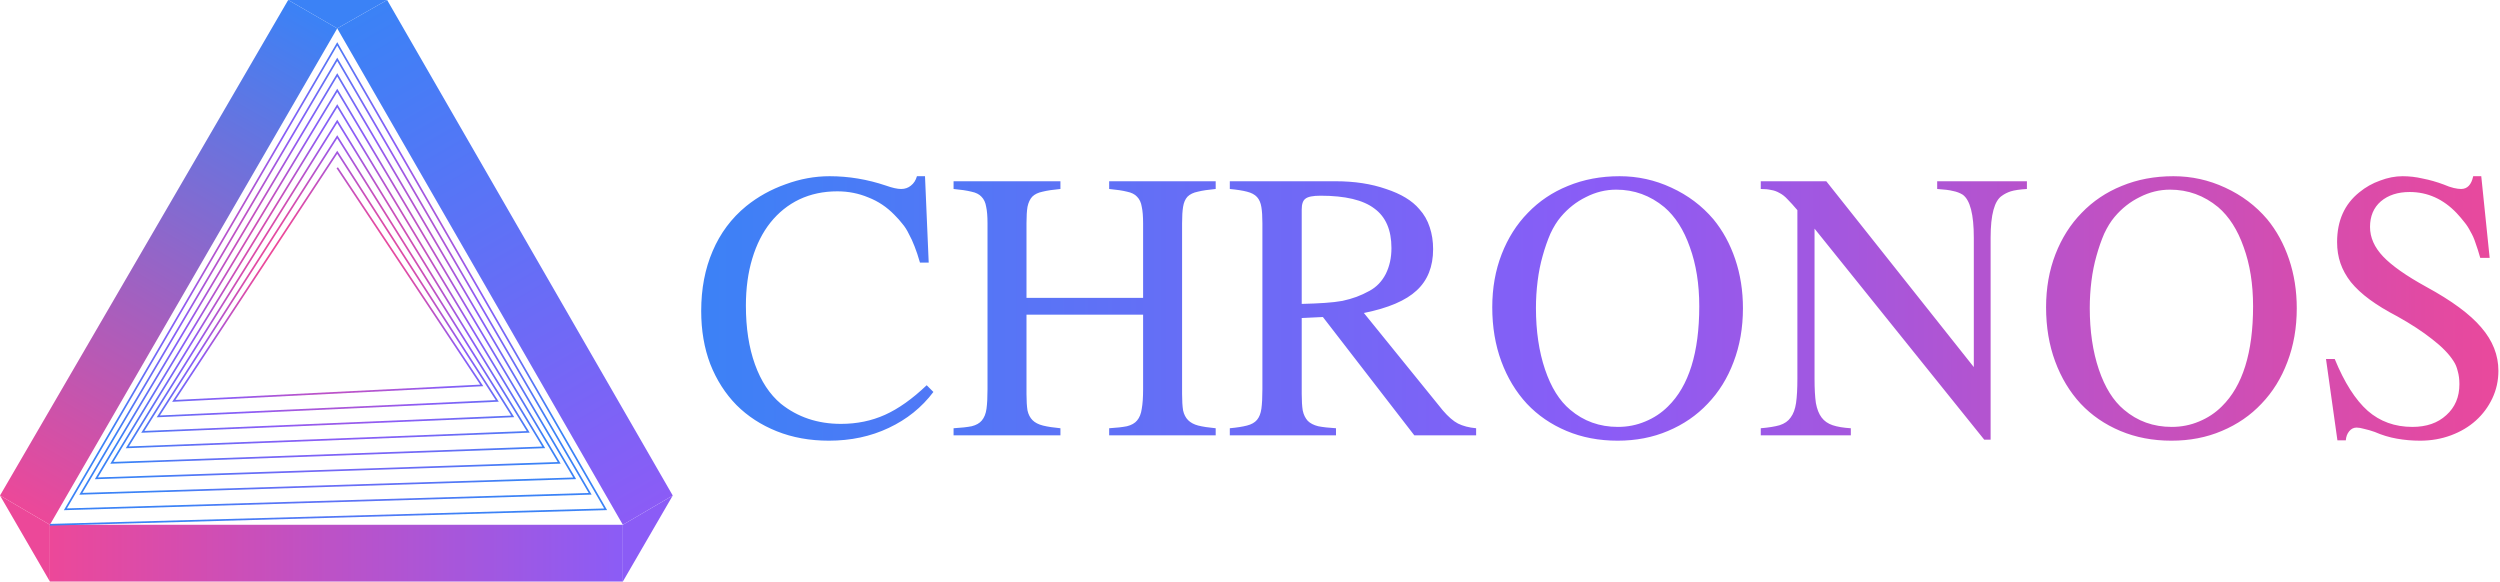
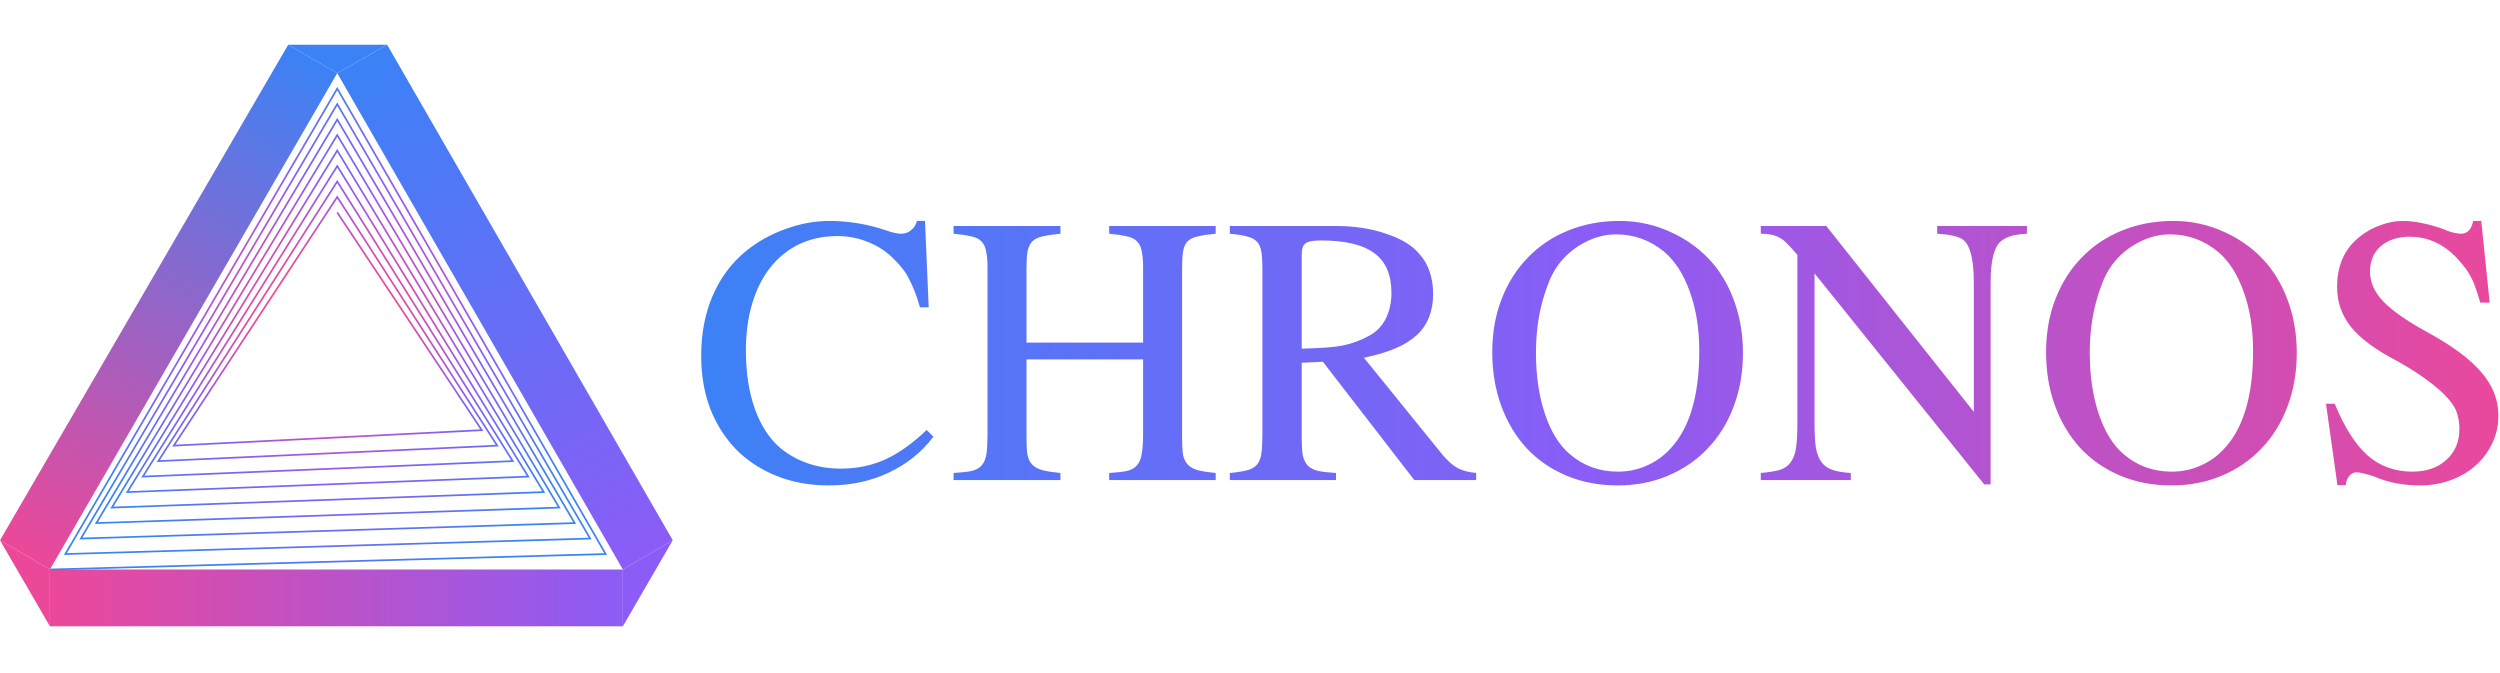
- <svg xmlns="http://www.w3.org/2000/svg" width="1453" height="338" viewBox="0 0 1453 338" fill="none">
-   <path d="M196 16.5L225 0L391 288L362 305L196 16.5Z" fill="url(#paint0_linear_0_1)" />
-   <path d="M196 16.5L167.5 0H225L196 16.5Z" fill="#3B82F6" />
-   <path d="M362 305L391 288L362 338V305Z" fill="#8B5CF6" />
-   <path d="M29 305L0 288L29 338V305Z" fill="#EC4899" />
-   <path d="M362 338V305H29V338H362Z" fill="url(#paint1_linear_0_1)" />
-   <path d="M29 305L0 288L167.5 0L196 16.5L29 305Z" fill="url(#paint2_linear_0_1)" />
-   <path d="M29 305L352 296L196 25.5L38 296L343 287L196 34.5L47 287L334 278L196 43.5L56 278L325 269L196 52.5L65 269L316 260L196 61.5L74 260L307 251L196 70.5L83 251L298 242L196 79.5L92 242L289 233L196 88.5L101 233L280 224L196 97.5" stroke="url(#paint3_angular_0_1)" />
-   <path d="M534.684 152.609C533.642 148.964 532.6 145.839 531.559 143.234C530.517 140.5 529.41 138.091 528.238 136.008C527.197 133.794 525.96 131.841 524.527 130.148C523.225 128.456 521.663 126.698 519.84 124.875C515.413 120.318 510.335 116.932 504.605 114.719C499.007 112.375 493.017 111.203 486.637 111.203C478.564 111.203 471.207 112.766 464.566 115.891C458.056 119.016 452.457 123.508 447.77 129.367C443.212 135.096 439.697 142.062 437.223 150.266C434.749 158.469 433.512 167.583 433.512 177.609C433.512 190.63 435.27 202.023 438.785 211.789C442.301 221.555 447.314 229.172 453.824 234.641C463.59 242.453 475.243 246.359 488.785 246.359C498.03 246.359 506.559 244.602 514.371 241.086C522.184 237.57 530.257 231.841 538.59 223.898L542.496 227.805C535.725 236.789 527.066 243.755 516.52 248.703C506.103 253.651 494.514 256.125 481.754 256.125C470.686 256.125 460.595 254.302 451.48 250.656C442.366 247.01 434.553 241.932 428.043 235.422C421.533 228.781 416.454 220.839 412.809 211.594C409.293 202.349 407.535 192.062 407.535 180.734C407.535 167.844 409.749 156.255 414.176 145.969C418.603 135.552 425.113 126.828 433.707 119.797C440.478 114.328 448.095 110.096 456.559 107.102C465.022 103.977 473.551 102.414 482.145 102.414C493.212 102.414 504.15 104.237 514.957 107.883C518.603 109.185 521.533 109.836 523.746 109.836C525.96 109.836 527.848 109.185 529.41 107.883C531.103 106.581 532.275 104.758 532.926 102.414H537.613L539.762 152.609H534.684ZM664.371 173.117V129.758C664.371 125.721 664.111 122.531 663.59 120.188C663.199 117.714 662.288 115.76 660.855 114.328C659.553 112.896 657.6 111.919 654.996 111.398C652.392 110.747 648.941 110.227 644.645 109.836V105.344H706.559V109.836C702.262 110.227 698.811 110.747 696.207 111.398C693.603 111.919 691.585 112.896 690.152 114.328C688.85 115.76 688.004 117.714 687.613 120.188C687.223 122.531 687.027 125.721 687.027 129.758V228.977C687.027 232.883 687.223 236.073 687.613 238.547C688.134 240.891 689.111 242.779 690.543 244.211C691.975 245.643 693.928 246.685 696.402 247.336C699.007 247.987 702.392 248.508 706.559 248.898V253H644.645V248.898C648.941 248.638 652.392 248.247 654.996 247.727C657.6 247.076 659.553 245.969 660.855 244.406C662.288 242.714 663.199 240.435 663.59 237.57C664.111 234.706 664.371 230.93 664.371 226.242V182.883H596.598V228.977C596.598 232.883 596.793 236.073 597.184 238.547C597.704 240.891 598.681 242.779 600.113 244.211C601.546 245.643 603.564 246.685 606.168 247.336C608.772 247.987 612.158 248.508 616.324 248.898V253H554.215V248.898C558.642 248.638 562.158 248.247 564.762 247.727C567.366 247.076 569.319 245.969 570.621 244.406C572.053 242.714 572.965 240.435 573.355 237.57C573.746 234.706 573.941 230.93 573.941 226.242V129.758C573.941 125.721 573.681 122.531 573.16 120.188C572.77 117.714 571.858 115.76 570.426 114.328C569.124 112.896 567.171 111.919 564.566 111.398C561.962 110.747 558.512 110.227 554.215 109.836V105.344H616.324V109.836C612.027 110.227 608.577 110.747 605.973 111.398C603.368 111.919 601.35 112.896 599.918 114.328C598.616 115.76 597.704 117.714 597.184 120.188C596.793 122.531 596.598 125.721 596.598 129.758V173.117H664.371ZM857.926 253H821.988L768.863 184.25L756.559 184.836V228.977C756.559 232.883 756.754 236.073 757.145 238.547C757.665 241.021 758.642 243.039 760.074 244.602C761.507 246.034 763.525 247.076 766.129 247.727C768.733 248.247 772.184 248.638 776.48 248.898V253H714.762V248.898C718.928 248.508 722.249 247.987 724.723 247.336C727.327 246.685 729.28 245.578 730.582 244.016C731.884 242.453 732.73 240.305 733.121 237.57C733.512 234.706 733.707 230.93 733.707 226.242V129.758C733.707 125.852 733.512 122.727 733.121 120.383C732.73 117.909 731.884 115.956 730.582 114.523C729.28 113.091 727.327 112.049 724.723 111.398C722.249 110.747 718.928 110.227 714.762 109.836V105.344H776.285C787.223 105.344 796.988 106.841 805.582 109.836C814.306 112.701 820.751 116.607 824.918 121.555C827.652 124.549 829.671 128.065 830.973 132.102C832.275 136.008 832.926 140.24 832.926 144.797C832.926 154.953 829.736 162.961 823.355 168.82C817.105 174.68 806.884 179.042 792.691 181.906L838.59 238.547C841.715 242.193 844.645 244.732 847.379 246.164C850.243 247.596 853.759 248.508 857.926 248.898V253ZM756.559 176.633C761.767 176.503 766.259 176.307 770.035 176.047C773.941 175.786 777.327 175.396 780.191 174.875C783.186 174.224 785.921 173.443 788.395 172.531C790.868 171.62 793.408 170.448 796.012 169.016C800.048 166.802 803.173 163.547 805.387 159.25C807.6 154.823 808.707 149.81 808.707 144.211C808.707 133.664 805.387 125.982 798.746 121.164C792.236 116.216 781.819 113.742 767.496 113.742C763.069 113.742 760.139 114.328 758.707 115.5C757.275 116.542 756.559 118.625 756.559 121.75V176.633ZM941.324 102.414C951.871 102.414 961.897 104.628 971.402 109.055C981.038 113.482 989.176 119.602 995.816 127.414C1001.29 134.055 1005.52 141.802 1008.51 150.656C1011.51 159.51 1013 169.016 1013 179.172C1013 190.5 1011.18 200.917 1007.54 210.422C1004.02 219.797 999.007 227.87 992.496 234.641C986.116 241.411 978.434 246.685 969.449 250.461C960.595 254.237 950.829 256.125 940.152 256.125C929.345 256.125 919.449 254.237 910.465 250.461C901.48 246.685 893.798 241.411 887.418 234.641C881.038 227.74 876.09 219.536 872.574 210.031C869.059 200.526 867.301 190.044 867.301 178.586C867.301 167.388 869.124 157.102 872.77 147.727C876.415 138.352 881.493 130.344 888.004 123.703C894.514 116.932 902.262 111.724 911.246 108.078C920.361 104.302 930.387 102.414 941.324 102.414ZM939.371 110.227C933.251 110.227 927.392 111.659 921.793 114.523C916.194 117.258 911.311 121.099 907.145 126.047C904.931 128.651 902.913 131.906 901.09 135.812C899.397 139.719 897.9 144.016 896.598 148.703C895.296 153.26 894.319 158.143 893.668 163.352C893.017 168.56 892.691 173.768 892.691 178.977C892.691 192.388 894.449 204.302 897.965 214.719C901.48 225.135 906.363 232.948 912.613 238.156C920.426 244.797 929.671 248.117 940.348 248.117C945.947 248.117 951.22 247.076 956.168 244.992C961.246 242.909 965.673 239.979 969.449 236.203C981.559 224.354 987.613 204.953 987.613 178C987.613 165.109 985.79 153.651 982.145 143.625C978.629 133.599 973.681 125.852 967.301 120.383C959.098 113.612 949.788 110.227 939.371 110.227ZM1153.24 255.539L1054.61 132.883V220.188C1054.61 225.917 1054.87 230.604 1055.39 234.25C1056.04 237.766 1057.14 240.565 1058.71 242.648C1060.27 244.732 1062.42 246.229 1065.15 247.141C1067.89 248.052 1071.4 248.638 1075.7 248.898V253H1023.36V248.898C1027.91 248.508 1031.56 247.922 1034.29 247.141C1037.16 246.229 1039.31 244.732 1040.74 242.648C1042.3 240.565 1043.34 237.766 1043.86 234.25C1044.38 230.604 1044.64 225.917 1044.64 220.188V122.141C1042.43 119.536 1040.54 117.453 1038.98 115.891C1037.42 114.198 1035.86 112.961 1034.29 112.18C1032.73 111.268 1031.1 110.682 1029.41 110.422C1027.72 110.031 1025.7 109.836 1023.36 109.836V105.344H1061.44L1147.18 213.352V138.156C1147.18 124.615 1145.04 116.281 1140.74 113.156C1139.05 112.115 1137.16 111.398 1135.07 111.008C1133.12 110.487 1130.06 110.096 1125.89 109.836V105.344H1178.04V109.836C1173.88 110.096 1170.75 110.552 1168.67 111.203C1166.71 111.854 1165.02 112.701 1163.59 113.742C1159.16 116.607 1156.95 124.745 1156.95 138.156V255.539H1153.24ZM1263.2 102.414C1273.75 102.414 1283.77 104.628 1293.28 109.055C1302.91 113.482 1311.05 119.602 1317.69 127.414C1323.16 134.055 1327.39 141.802 1330.39 150.656C1333.38 159.51 1334.88 169.016 1334.88 179.172C1334.88 190.5 1333.06 200.917 1329.41 210.422C1325.89 219.797 1320.88 227.87 1314.37 234.641C1307.99 241.411 1300.31 246.685 1291.32 250.461C1282.47 254.237 1272.7 256.125 1262.03 256.125C1251.22 256.125 1241.32 254.237 1232.34 250.461C1223.36 246.685 1215.67 241.411 1209.29 234.641C1202.91 227.74 1197.96 219.536 1194.45 210.031C1190.93 200.526 1189.18 190.044 1189.18 178.586C1189.18 167.388 1191 157.102 1194.64 147.727C1198.29 138.352 1203.37 130.344 1209.88 123.703C1216.39 116.932 1224.14 111.724 1233.12 108.078C1242.24 104.302 1252.26 102.414 1263.2 102.414ZM1261.25 110.227C1255.13 110.227 1249.27 111.659 1243.67 114.523C1238.07 117.258 1233.19 121.099 1229.02 126.047C1226.81 128.651 1224.79 131.906 1222.96 135.812C1221.27 139.719 1219.77 144.016 1218.47 148.703C1217.17 153.26 1216.19 158.143 1215.54 163.352C1214.89 168.56 1214.57 173.768 1214.57 178.977C1214.57 192.388 1216.32 204.302 1219.84 214.719C1223.36 225.135 1228.24 232.948 1234.49 238.156C1242.3 244.797 1251.55 248.117 1262.22 248.117C1267.82 248.117 1273.1 247.076 1278.04 244.992C1283.12 242.909 1287.55 239.979 1291.32 236.203C1303.43 224.354 1309.49 204.953 1309.49 178C1309.49 165.109 1307.67 153.651 1304.02 143.625C1300.5 133.599 1295.56 125.852 1289.18 120.383C1280.97 113.612 1271.66 110.227 1261.25 110.227ZM1446.99 149.875H1441.52C1440.61 146.62 1439.7 143.755 1438.79 141.281C1438 138.807 1437.03 136.594 1435.86 134.641C1434.81 132.557 1433.64 130.734 1432.34 129.172C1431.04 127.479 1429.54 125.721 1427.85 123.898C1420.04 115.695 1410.92 111.594 1400.5 111.594C1393.6 111.594 1388 113.417 1383.71 117.062C1379.54 120.708 1377.46 125.656 1377.46 131.906C1377.46 138.026 1380 143.755 1385.07 149.094C1390.15 154.432 1398.49 160.292 1410.07 166.672C1424.92 174.745 1435.6 182.622 1442.11 190.305C1448.75 197.987 1452.07 206.385 1452.07 215.5C1452.07 221.229 1450.89 226.568 1448.55 231.516C1446.21 236.464 1443.02 240.76 1438.98 244.406C1434.94 248.052 1430.13 250.917 1424.53 253C1418.93 255.083 1412.94 256.125 1406.56 256.125C1402 256.125 1397.51 255.734 1393.08 254.953C1388.65 254.172 1384.36 252.87 1380.19 251.047C1377.98 250.266 1375.96 249.68 1374.14 249.289C1372.31 248.768 1370.82 248.508 1369.64 248.508C1367.95 248.508 1366.52 249.224 1365.35 250.656C1364.18 252.089 1363.52 253.846 1363.39 255.93H1358.51L1351.87 208.664H1356.95C1362.55 222.336 1368.93 232.362 1376.09 238.742C1383.25 244.992 1391.91 248.117 1402.07 248.117C1410.27 248.117 1416.85 245.839 1421.79 241.281C1426.87 236.724 1429.41 230.734 1429.41 223.312C1429.41 220.448 1429.08 217.909 1428.43 215.695C1427.91 213.482 1427.13 211.594 1426.09 210.031C1423.49 205.865 1419.32 201.568 1413.59 197.141C1407.99 192.714 1401.22 188.286 1393.28 183.859C1387.03 180.604 1381.69 177.349 1377.26 174.094C1372.83 170.839 1369.19 167.453 1366.32 163.938C1363.59 160.422 1361.57 156.776 1360.27 153C1358.97 149.224 1358.32 145.122 1358.32 140.695C1358.32 128.326 1362.61 118.69 1371.21 111.789C1374.85 108.794 1378.89 106.516 1383.32 104.953C1387.74 103.26 1392.11 102.414 1396.4 102.414C1400.31 102.414 1404.21 102.87 1408.12 103.781C1412.16 104.562 1416.26 105.734 1420.43 107.297C1422.51 108.208 1424.4 108.859 1426.09 109.25C1427.78 109.641 1429.21 109.836 1430.39 109.836C1434.03 109.836 1436.38 107.362 1437.42 102.414H1442.11L1446.99 149.875Z" fill="url(#paint4_linear_0_1)" />
+ <svg xmlns="http://www.w3.org/2000/svg" width="1453" height="391" viewBox="0 0 1453 391" fill="none">
+   <path d="M196 42.5L225 26L391 314L362 331L196 42.5Z" fill="url(#paint0_linear_0_1)" />
+   <path d="M196 42.5L167.5 26H225L196 42.5Z" fill="#3B82F6" />
+   <path d="M362 331L391 314L362 364V331Z" fill="#8B5CF6" />
+   <path d="M29 331L0 314L29 364V331Z" fill="#EC4899" />
+   <path d="M362 364V331H29V364H362Z" fill="url(#paint1_linear_0_1)" />
+   <path d="M29 331L0 314L167.5 26L196 42.5L29 331Z" fill="url(#paint2_linear_0_1)" />
+   <path d="M29 331L352 322L196 51.5L38 322L343 313L196 60.5L47 313L334 304L196 69.5L56 304L325 295L196 78.5L65 295L316 286L196 87.5L74 286L307 277L196 96.5L83 277L298 268L196 105.5L92 268L289 259L196 114.5L101 259L280 250L196 123.5" stroke="url(#paint3_angular_0_1)" />
+   <path d="M534.684 178.609C533.642 174.964 532.6 171.839 531.559 169.234C530.517 166.5 529.41 164.091 528.238 162.008C527.197 159.794 525.96 157.841 524.527 156.148C523.225 154.456 521.663 152.698 519.84 150.875C515.413 146.318 510.335 142.932 504.605 140.719C499.007 138.375 493.017 137.203 486.637 137.203C478.564 137.203 471.207 138.766 464.566 141.891C458.056 145.016 452.457 149.508 447.77 155.367C443.212 161.096 439.697 168.062 437.223 176.266C434.749 184.469 433.512 193.583 433.512 203.609C433.512 216.63 435.27 228.023 438.785 237.789C442.301 247.555 447.314 255.172 453.824 260.641C463.59 268.453 475.243 272.359 488.785 272.359C498.03 272.359 506.559 270.602 514.371 267.086C522.184 263.57 530.257 257.841 538.59 249.898L542.496 253.805C535.725 262.789 527.066 269.755 516.52 274.703C506.103 279.651 494.514 282.125 481.754 282.125C470.686 282.125 460.595 280.302 451.48 276.656C442.366 273.01 434.553 267.932 428.043 261.422C421.533 254.781 416.454 246.839 412.809 237.594C409.293 228.349 407.535 218.062 407.535 206.734C407.535 193.844 409.749 182.255 414.176 171.969C418.603 161.552 425.113 152.828 433.707 145.797C440.478 140.328 448.095 136.096 456.559 133.102C465.022 129.977 473.551 128.414 482.145 128.414C493.212 128.414 504.15 130.237 514.957 133.883C518.603 135.185 521.533 135.836 523.746 135.836C525.96 135.836 527.848 135.185 529.41 133.883C531.103 132.581 532.275 130.758 532.926 128.414H537.613L539.762 178.609H534.684ZM664.371 199.117V155.758C664.371 151.721 664.111 148.531 663.59 146.188C663.199 143.714 662.288 141.76 660.855 140.328C659.553 138.896 657.6 137.919 654.996 137.398C652.392 136.747 648.941 136.227 644.645 135.836V131.344H706.559V135.836C702.262 136.227 698.811 136.747 696.207 137.398C693.603 137.919 691.585 138.896 690.152 140.328C688.85 141.76 688.004 143.714 687.613 146.188C687.223 148.531 687.027 151.721 687.027 155.758V254.977C687.027 258.883 687.223 262.073 687.613 264.547C688.134 266.891 689.111 268.779 690.543 270.211C691.975 271.643 693.928 272.685 696.402 273.336C699.007 273.987 702.392 274.508 706.559 274.898V279H644.645V274.898C648.941 274.638 652.392 274.247 654.996 273.727C657.6 273.076 659.553 271.969 660.855 270.406C662.288 268.714 663.199 266.435 663.59 263.57C664.111 260.706 664.371 256.93 664.371 252.242V208.883H596.598V254.977C596.598 258.883 596.793 262.073 597.184 264.547C597.704 266.891 598.681 268.779 600.113 270.211C601.546 271.643 603.564 272.685 606.168 273.336C608.772 273.987 612.158 274.508 616.324 274.898V279H554.215V274.898C558.642 274.638 562.158 274.247 564.762 273.727C567.366 273.076 569.319 271.969 570.621 270.406C572.053 268.714 572.965 266.435 573.355 263.57C573.746 260.706 573.941 256.93 573.941 252.242V155.758C573.941 151.721 573.681 148.531 573.16 146.188C572.77 143.714 571.858 141.76 570.426 140.328C569.124 138.896 567.171 137.919 564.566 137.398C561.962 136.747 558.512 136.227 554.215 135.836V131.344H616.324V135.836C612.027 136.227 608.577 136.747 605.973 137.398C603.368 137.919 601.35 138.896 599.918 140.328C598.616 141.76 597.704 143.714 597.184 146.188C596.793 148.531 596.598 151.721 596.598 155.758V199.117H664.371ZM857.926 279H821.988L768.863 210.25L756.559 210.836V254.977C756.559 258.883 756.754 262.073 757.145 264.547C757.665 267.021 758.642 269.039 760.074 270.602C761.507 272.034 763.525 273.076 766.129 273.727C768.733 274.247 772.184 274.638 776.48 274.898V279H714.762V274.898C718.928 274.508 722.249 273.987 724.723 273.336C727.327 272.685 729.28 271.578 730.582 270.016C731.884 268.453 732.73 266.305 733.121 263.57C733.512 260.706 733.707 256.93 733.707 252.242V155.758C733.707 151.852 733.512 148.727 733.121 146.383C732.73 143.909 731.884 141.956 730.582 140.523C729.28 139.091 727.327 138.049 724.723 137.398C722.249 136.747 718.928 136.227 714.762 135.836V131.344H776.285C787.223 131.344 796.988 132.841 805.582 135.836C814.306 138.701 820.751 142.607 824.918 147.555C827.652 150.549 829.671 154.065 830.973 158.102C832.275 162.008 832.926 166.24 832.926 170.797C832.926 180.953 829.736 188.961 823.355 194.82C817.105 200.68 806.884 205.042 792.691 207.906L838.59 264.547C841.715 268.193 844.645 270.732 847.379 272.164C850.243 273.596 853.759 274.508 857.926 274.898V279ZM756.559 202.633C761.767 202.503 766.259 202.307 770.035 202.047C773.941 201.786 777.327 201.396 780.191 200.875C783.186 200.224 785.921 199.443 788.395 198.531C790.868 197.62 793.408 196.448 796.012 195.016C800.048 192.802 803.173 189.547 805.387 185.25C807.6 180.823 808.707 175.81 808.707 170.211C808.707 159.664 805.387 151.982 798.746 147.164C792.236 142.216 781.819 139.742 767.496 139.742C763.069 139.742 760.139 140.328 758.707 141.5C757.275 142.542 756.559 144.625 756.559 147.75V202.633ZM941.324 128.414C951.871 128.414 961.897 130.628 971.402 135.055C981.038 139.482 989.176 145.602 995.816 153.414C1001.29 160.055 1005.52 167.802 1008.51 176.656C1011.51 185.51 1013 195.016 1013 205.172C1013 216.5 1011.18 226.917 1007.54 236.422C1004.02 245.797 999.007 253.87 992.496 260.641C986.116 267.411 978.434 272.685 969.449 276.461C960.595 280.237 950.829 282.125 940.152 282.125C929.345 282.125 919.449 280.237 910.465 276.461C901.48 272.685 893.798 267.411 887.418 260.641C881.038 253.74 876.09 245.536 872.574 236.031C869.059 226.526 867.301 216.044 867.301 204.586C867.301 193.388 869.124 183.102 872.77 173.727C876.415 164.352 881.493 156.344 888.004 149.703C894.514 142.932 902.262 137.724 911.246 134.078C920.361 130.302 930.387 128.414 941.324 128.414ZM939.371 136.227C933.251 136.227 927.392 137.659 921.793 140.523C916.194 143.258 911.311 147.099 907.145 152.047C904.931 154.651 902.913 157.906 901.09 161.812C899.397 165.719 897.9 170.016 896.598 174.703C895.296 179.26 894.319 184.143 893.668 189.352C893.017 194.56 892.691 199.768 892.691 204.977C892.691 218.388 894.449 230.302 897.965 240.719C901.48 251.135 906.363 258.948 912.613 264.156C920.426 270.797 929.671 274.117 940.348 274.117C945.947 274.117 951.22 273.076 956.168 270.992C961.246 268.909 965.673 265.979 969.449 262.203C981.559 250.354 987.613 230.953 987.613 204C987.613 191.109 985.79 179.651 982.145 169.625C978.629 159.599 973.681 151.852 967.301 146.383C959.098 139.612 949.788 136.227 939.371 136.227ZM1153.24 281.539L1054.61 158.883V246.188C1054.61 251.917 1054.87 256.604 1055.39 260.25C1056.04 263.766 1057.14 266.565 1058.71 268.648C1060.27 270.732 1062.42 272.229 1065.15 273.141C1067.89 274.052 1071.4 274.638 1075.7 274.898V279H1023.36V274.898C1027.91 274.508 1031.56 273.922 1034.29 273.141C1037.16 272.229 1039.31 270.732 1040.74 268.648C1042.3 266.565 1043.34 263.766 1043.86 260.25C1044.38 256.604 1044.64 251.917 1044.64 246.188V148.141C1042.43 145.536 1040.54 143.453 1038.98 141.891C1037.42 140.198 1035.86 138.961 1034.29 138.18C1032.73 137.268 1031.1 136.682 1029.41 136.422C1027.72 136.031 1025.7 135.836 1023.36 135.836V131.344H1061.44L1147.18 239.352V164.156C1147.18 150.615 1145.04 142.281 1140.74 139.156C1139.05 138.115 1137.16 137.398 1135.07 137.008C1133.12 136.487 1130.06 136.096 1125.89 135.836V131.344H1178.04V135.836C1173.88 136.096 1170.75 136.552 1168.67 137.203C1166.71 137.854 1165.02 138.701 1163.59 139.742C1159.16 142.607 1156.95 150.745 1156.95 164.156V281.539H1153.24ZM1263.2 128.414C1273.75 128.414 1283.77 130.628 1293.28 135.055C1302.91 139.482 1311.05 145.602 1317.69 153.414C1323.16 160.055 1327.39 167.802 1330.39 176.656C1333.38 185.51 1334.88 195.016 1334.88 205.172C1334.88 216.5 1333.06 226.917 1329.41 236.422C1325.89 245.797 1320.88 253.87 1314.37 260.641C1307.99 267.411 1300.31 272.685 1291.32 276.461C1282.47 280.237 1272.7 282.125 1262.03 282.125C1251.22 282.125 1241.32 280.237 1232.34 276.461C1223.36 272.685 1215.67 267.411 1209.29 260.641C1202.91 253.74 1197.96 245.536 1194.45 236.031C1190.93 226.526 1189.18 216.044 1189.18 204.586C1189.18 193.388 1191 183.102 1194.64 173.727C1198.29 164.352 1203.37 156.344 1209.88 149.703C1216.39 142.932 1224.14 137.724 1233.12 134.078C1242.24 130.302 1252.26 128.414 1263.2 128.414ZM1261.25 136.227C1255.13 136.227 1249.27 137.659 1243.67 140.523C1238.07 143.258 1233.19 147.099 1229.02 152.047C1226.81 154.651 1224.79 157.906 1222.96 161.812C1221.27 165.719 1219.77 170.016 1218.47 174.703C1217.17 179.26 1216.19 184.143 1215.54 189.352C1214.89 194.56 1214.57 199.768 1214.57 204.977C1214.57 218.388 1216.32 230.302 1219.84 240.719C1223.36 251.135 1228.24 258.948 1234.49 264.156C1242.3 270.797 1251.55 274.117 1262.22 274.117C1267.82 274.117 1273.1 273.076 1278.04 270.992C1283.12 268.909 1287.55 265.979 1291.32 262.203C1303.43 250.354 1309.49 230.953 1309.49 204C1309.49 191.109 1307.67 179.651 1304.02 169.625C1300.5 159.599 1295.56 151.852 1289.18 146.383C1280.97 139.612 1271.66 136.227 1261.25 136.227ZM1446.99 175.875H1441.52C1440.61 172.62 1439.7 169.755 1438.79 167.281C1438 164.807 1437.03 162.594 1435.86 160.641C1434.81 158.557 1433.64 156.734 1432.34 155.172C1431.04 153.479 1429.54 151.721 1427.85 149.898C1420.04 141.695 1410.92 137.594 1400.5 137.594C1393.6 137.594 1388 139.417 1383.71 143.062C1379.54 146.708 1377.46 151.656 1377.46 157.906C1377.46 164.026 1380 169.755 1385.07 175.094C1390.15 180.432 1398.49 186.292 1410.07 192.672C1424.92 200.745 1435.6 208.622 1442.11 216.305C1448.75 223.987 1452.07 232.385 1452.07 241.5C1452.07 247.229 1450.89 252.568 1448.55 257.516C1446.21 262.464 1443.02 266.76 1438.98 270.406C1434.94 274.052 1430.13 276.917 1424.53 279C1418.93 281.083 1412.94 282.125 1406.56 282.125C1402 282.125 1397.51 281.734 1393.08 280.953C1388.65 280.172 1384.36 278.87 1380.19 277.047C1377.98 276.266 1375.96 275.68 1374.14 275.289C1372.31 274.768 1370.82 274.508 1369.64 274.508C1367.95 274.508 1366.52 275.224 1365.35 276.656C1364.18 278.089 1363.52 279.846 1363.39 281.93H1358.51L1351.87 234.664H1356.95C1362.55 248.336 1368.93 258.362 1376.09 264.742C1383.25 270.992 1391.91 274.117 1402.07 274.117C1410.27 274.117 1416.85 271.839 1421.79 267.281C1426.87 262.724 1429.41 256.734 1429.41 249.312C1429.41 246.448 1429.08 243.909 1428.43 241.695C1427.91 239.482 1427.13 237.594 1426.09 236.031C1423.49 231.865 1419.32 227.568 1413.59 223.141C1407.99 218.714 1401.22 214.286 1393.28 209.859C1387.03 206.604 1381.69 203.349 1377.26 200.094C1372.83 196.839 1369.19 193.453 1366.32 189.938C1363.59 186.422 1361.57 182.776 1360.27 179C1358.97 175.224 1358.32 171.122 1358.32 166.695C1358.32 154.326 1362.61 144.69 1371.21 137.789C1374.85 134.794 1378.89 132.516 1383.32 130.953C1387.74 129.26 1392.11 128.414 1396.4 128.414C1400.31 128.414 1404.21 128.87 1408.12 129.781C1412.16 130.562 1416.26 131.734 1420.43 133.297C1422.51 134.208 1424.4 134.859 1426.09 135.25C1427.78 135.641 1429.21 135.836 1430.39 135.836C1434.03 135.836 1436.38 133.362 1437.42 128.414H1442.11L1446.99 175.875Z" fill="url(#paint4_linear_0_1)" />
  <defs>
-     <linearGradient id="paint0_linear_0_1" x1="211" y1="8" x2="376" y2="296" gradientUnits="userSpaceOnUse">
+     <linearGradient id="paint0_linear_0_1" x1="211" y1="34" x2="376" y2="322" gradientUnits="userSpaceOnUse">
      <stop stop-color="#3B82F6" />
      <stop offset="1" stop-color="#8B5CF6" />
    </linearGradient>
-     <linearGradient id="paint1_linear_0_1" x1="29" y1="321.5" x2="362" y2="321.5" gradientUnits="userSpaceOnUse">
+     <linearGradient id="paint1_linear_0_1" x1="29" y1="347.5" x2="362" y2="347.5" gradientUnits="userSpaceOnUse">
      <stop stop-color="#EC4899" />
      <stop offset="1" stop-color="#8B5CF6" />
    </linearGradient>
-     <linearGradient id="paint2_linear_0_1" x1="181" y1="8" x2="14.5" y2="296.5" gradientUnits="userSpaceOnUse">
+     <linearGradient id="paint2_linear_0_1" x1="181" y1="34" x2="14.5" y2="322.5" gradientUnits="userSpaceOnUse">
      <stop stop-color="#3B82F6" />
      <stop offset="1" stop-color="#EC4899" />
    </linearGradient>
-     <radialGradient id="paint3_angular_0_1" cx="0" cy="0" r="1" gradientUnits="userSpaceOnUse" gradientTransform="translate(191 165) rotate(-146.159) scale(184.508 183.751)">
+     <radialGradient id="paint3_angular_0_1" cx="0" cy="0" r="1" gradientUnits="userSpaceOnUse" gradientTransform="translate(191 191) rotate(-146.159) scale(184.508 183.751)">
      <stop offset="0.208" stop-color="#EC4899" />
      <stop offset="0.478" stop-color="#8B5CF6" />
      <stop offset="0.841" stop-color="#3B82F6" />
    </radialGradient>
-     <linearGradient id="paint4_linear_0_1" x1="401" y1="169" x2="1467" y2="169" gradientUnits="userSpaceOnUse">
+     <linearGradient id="paint4_linear_0_1" x1="401" y1="195.5" x2="1467" y2="195.5" gradientUnits="userSpaceOnUse">
      <stop stop-color="#3B82F6" />
      <stop offset="0.5" stop-color="#8B5CF6" />
      <stop offset="1" stop-color="#EC4899" />
    </linearGradient>
  </defs>
</svg>
